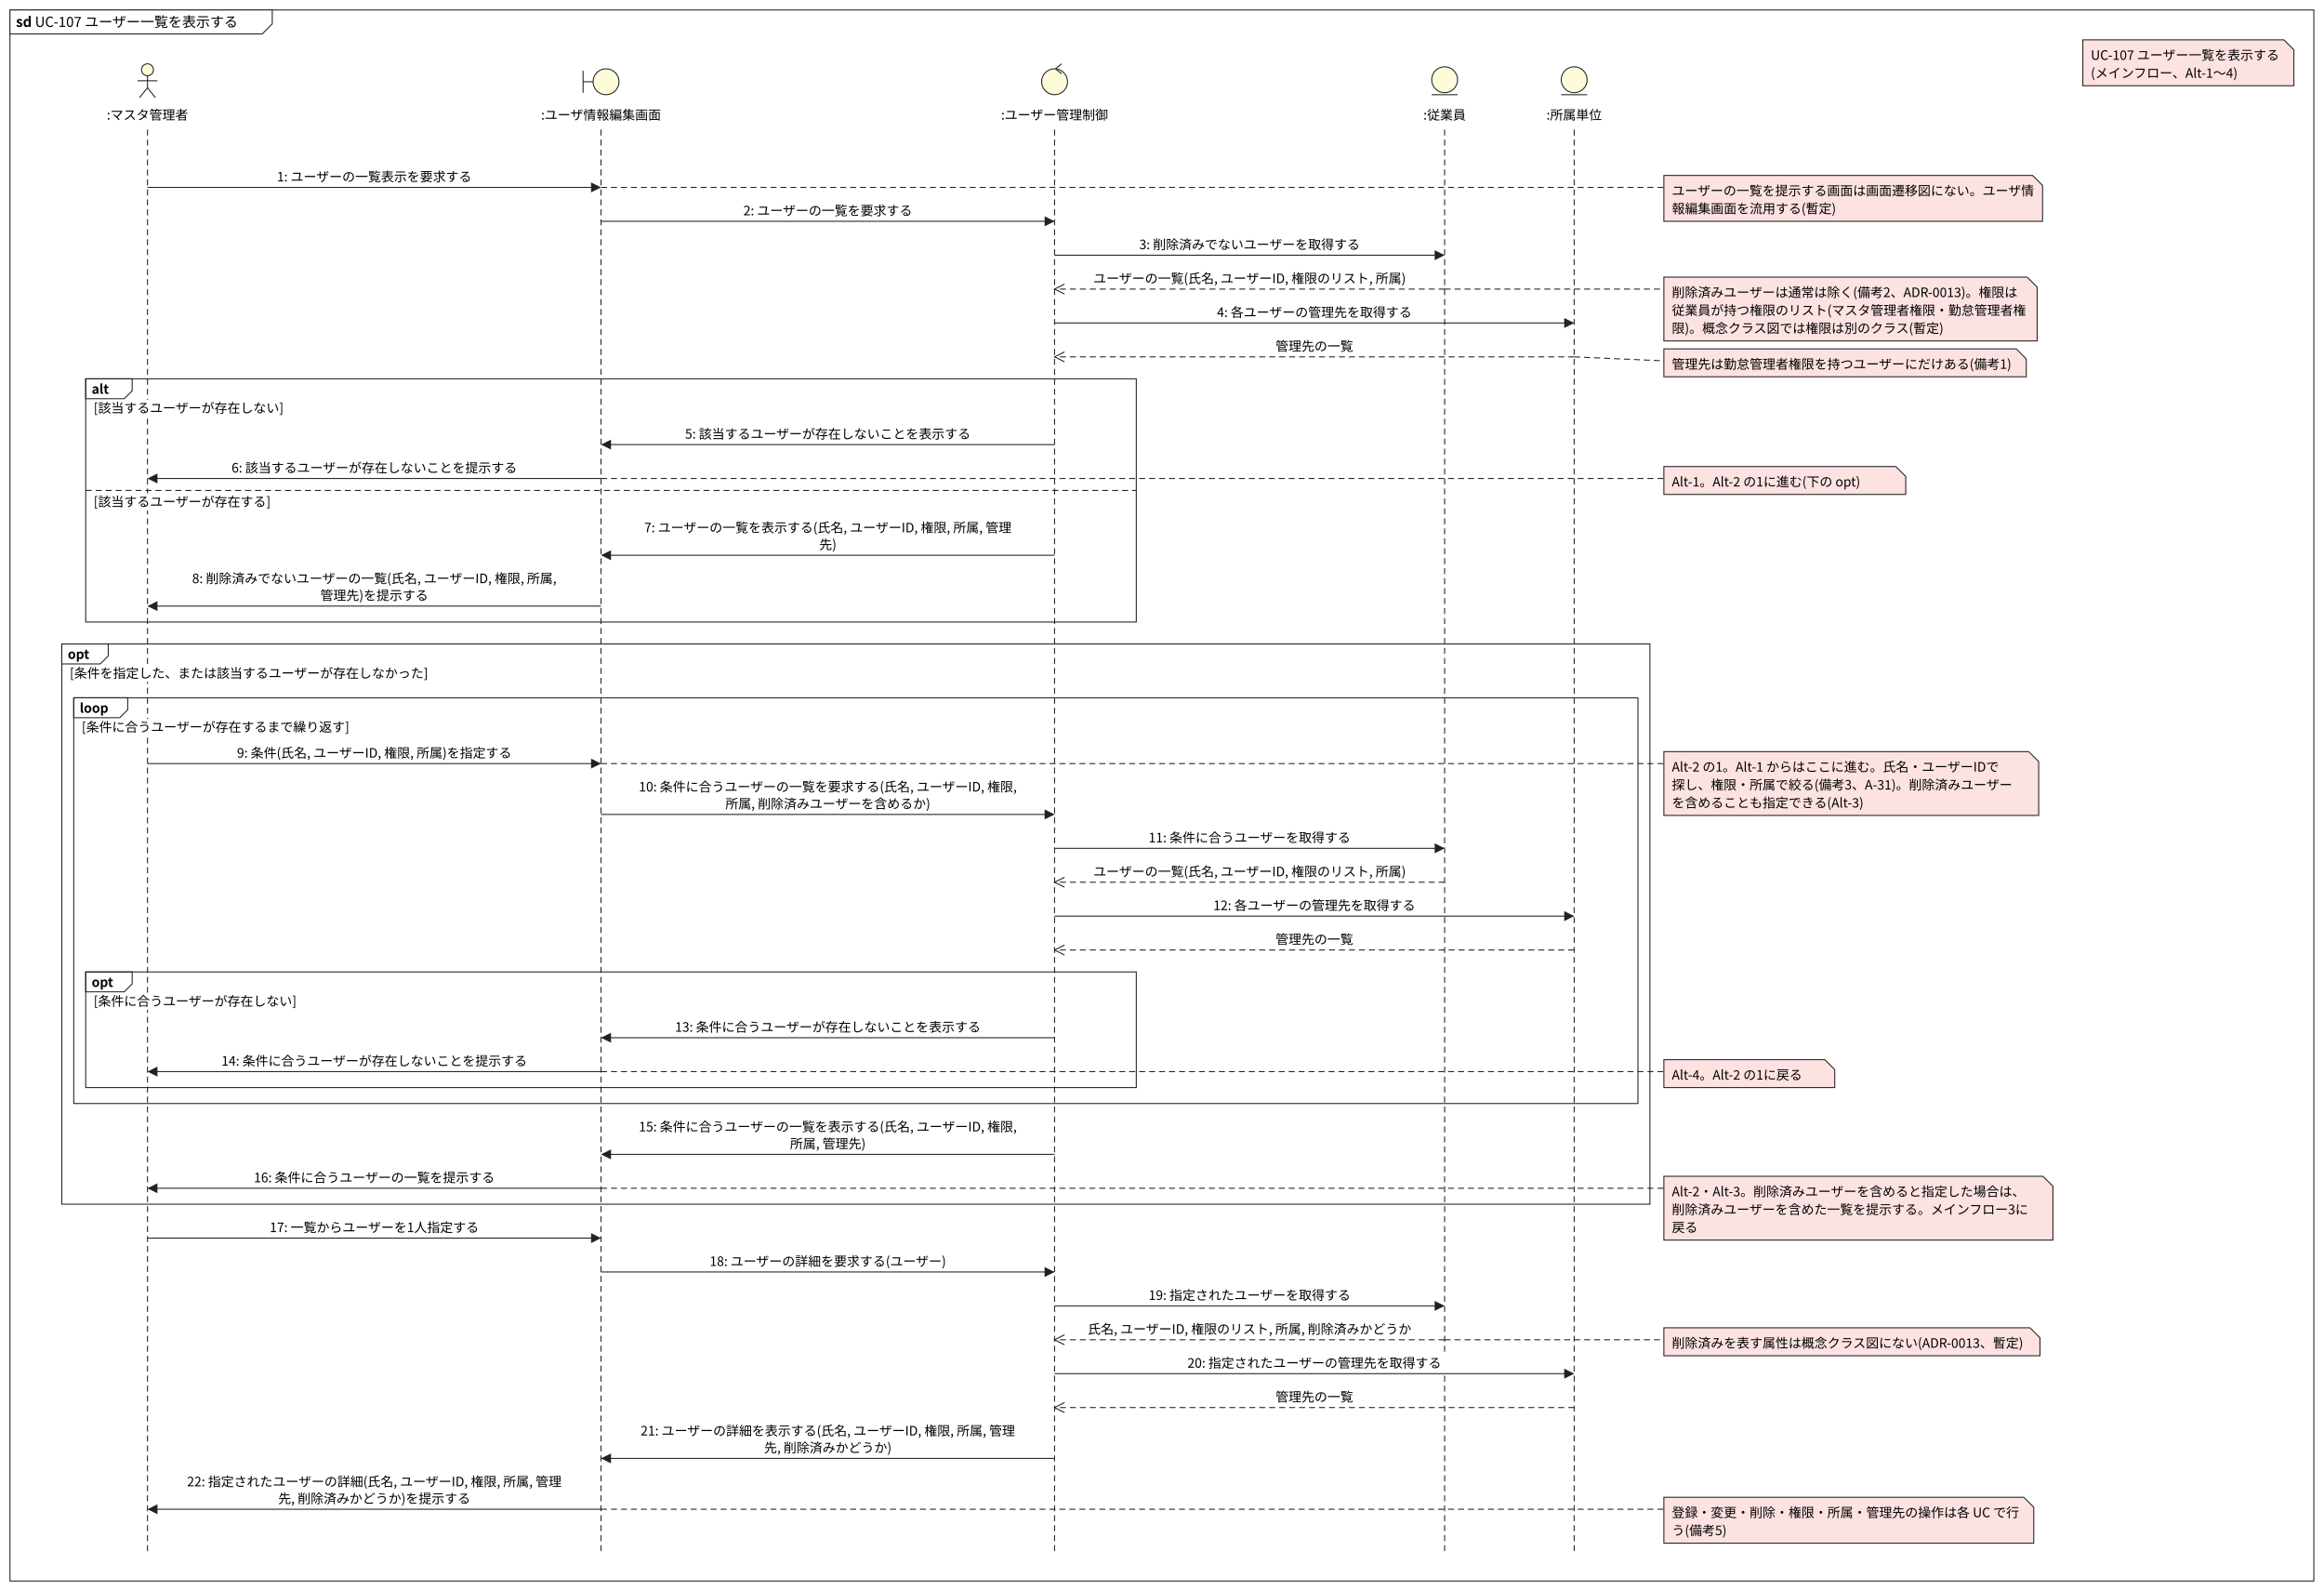
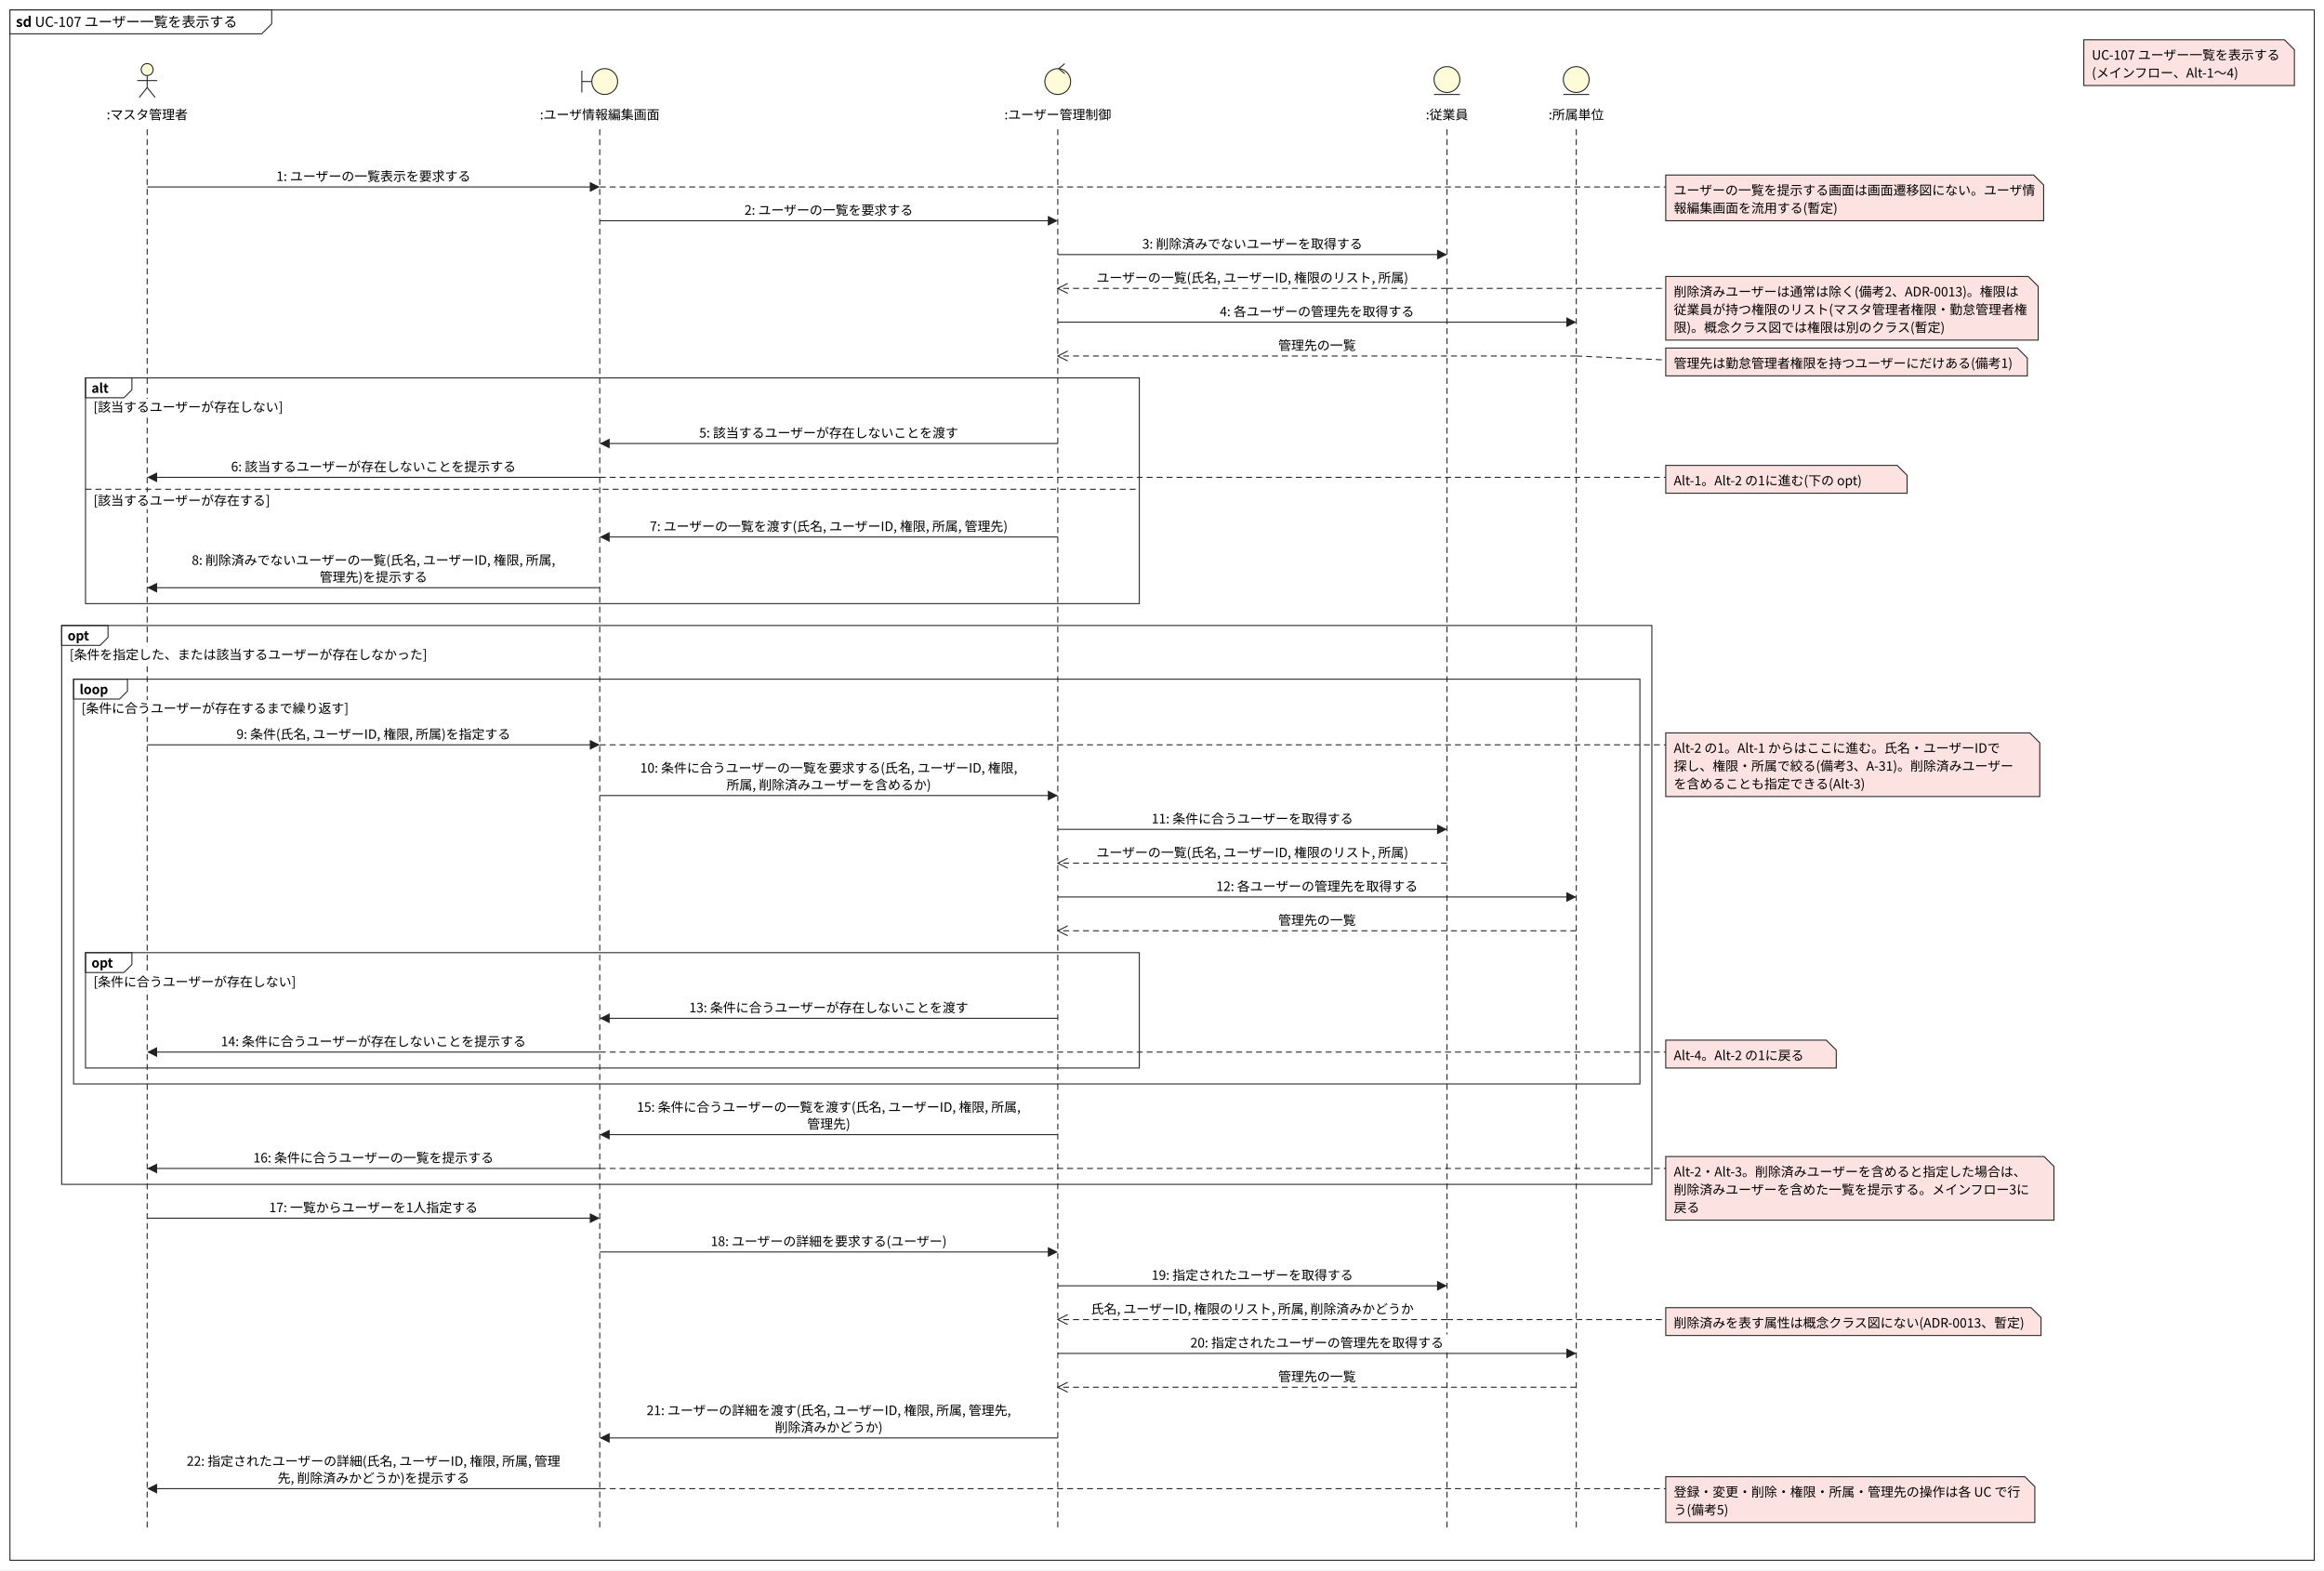
- <svg xmlns="http://www.w3.org/2000/svg" width="2332" height="1596" viewBox="0 0 2332 1596" font-family="'Noto Sans CJK JP','Noto Sans JP','Hiragino Sans','Yu Gothic','Meiryo','IPAGothic',sans-serif">
+ <svg xmlns="http://www.w3.org/2000/svg" width="2337" height="1579" viewBox="0 0 2337 1579" font-family="'Noto Sans CJK JP','Noto Sans JP','Hiragino Sans','Yu Gothic','Meiryo','IPAGothic',sans-serif">
  <rect width="100%" height="100%" fill="#fff" />
-   <rect x="10" y="10" width="2311.8" height="1576.0" fill="none" stroke="#222" />
+   <rect x="10" y="10" width="2317.2" height="1559.0" fill="none" stroke="#222" />
  <path d="M10 10 H273.2 V24 L263.2 34 H10 Z" fill="#fff" stroke="#222" />
  <line x1="148.0" y1="188.0" x2="602.1" y2="188.0" stroke="#222" stroke-width="1" />
  <polygon points="603.1,188.0 593.1,183.0 593.1,193.0" fill="#222" />
-   <line x1="603.1" y1="188.0" x2="1669.6" y2="188.0" stroke="#222" stroke-width="1" stroke-dasharray="6 4" />
-   <line x1="603.1" y1="222.0" x2="1057.2" y2="222.0" stroke="#222" stroke-width="1" />
-   <polygon points="1058.2,222.0 1048.2,217.0 1048.2,227.0" fill="#222" />
-   <line x1="1058.2" y1="256.0" x2="1448.6" y2="256.0" stroke="#222" stroke-width="1" />
-   <polygon points="1449.6,256.0 1439.6,251.0 1439.6,261.0" fill="#222" />
-   <line x1="1449.6" y1="290.0" x2="1059.2" y2="290.0" stroke="#222" stroke-width="1" stroke-dasharray="6 4" />
-   <polyline points="1068.2,285.0 1058.2,290.0 1068.2,295.0" fill="none" stroke="#222" />
-   <line x1="1449.6" y1="290.0" x2="1669.6" y2="290.0" stroke="#222" stroke-width="1" stroke-dasharray="6 4" />
-   <line x1="1058.2" y1="324.0" x2="1578.6" y2="324.0" stroke="#222" stroke-width="1" />
-   <polygon points="1579.6,324.0 1569.6,319.0 1569.6,329.0" fill="#222" />
-   <line x1="1579.6" y1="358.0" x2="1059.2" y2="358.0" stroke="#222" stroke-width="1" stroke-dasharray="6 4" />
-   <polyline points="1068.2,353.0 1058.2,358.0 1068.2,363.0" fill="none" stroke="#222" />
-   <line x1="1579.6" y1="358.0" x2="1669.6" y2="362.0" stroke="#222" stroke-width="1" stroke-dasharray="6 4" />
+   <line x1="603.1" y1="188.0" x2="1675.1" y2="188.0" stroke="#222" stroke-width="1" stroke-dasharray="6 4" />
+   <line x1="603.1" y1="222.0" x2="1062.7" y2="222.0" stroke="#222" stroke-width="1" />
+   <polygon points="1063.7,222.0 1053.7,217.0 1053.7,227.0" fill="#222" />
+   <line x1="1063.7" y1="256.0" x2="1454.1" y2="256.0" stroke="#222" stroke-width="1" />
+   <polygon points="1455.1,256.0 1445.1,251.0 1445.1,261.0" fill="#222" />
+   <line x1="1455.1" y1="290.0" x2="1064.7" y2="290.0" stroke="#222" stroke-width="1" stroke-dasharray="6 4" />
+   <polyline points="1073.7,285.0 1063.7,290.0 1073.7,295.0" fill="none" stroke="#222" />
+   <line x1="1455.1" y1="290.0" x2="1675.1" y2="290.0" stroke="#222" stroke-width="1" stroke-dasharray="6 4" />
+   <line x1="1063.7" y1="324.0" x2="1584.1" y2="324.0" stroke="#222" stroke-width="1" />
+   <polygon points="1585.1,324.0 1575.1,319.0 1575.1,329.0" fill="#222" />
+   <line x1="1585.1" y1="358.0" x2="1064.7" y2="358.0" stroke="#222" stroke-width="1" stroke-dasharray="6 4" />
+   <polyline points="1073.7,353.0 1063.7,358.0 1073.7,363.0" fill="none" stroke="#222" />
+   <line x1="1585.1" y1="358.0" x2="1675.1" y2="362.0" stroke="#222" stroke-width="1" stroke-dasharray="6 4" />
  <path d="M86 380 H132.62 V392 L124.62 400 H86 Z" fill="#fff" stroke="#222" />
-   <line x1="1058.2" y1="446.0" x2="604.1" y2="446.0" stroke="#222" stroke-width="1" />
+   <line x1="1063.7" y1="446.0" x2="604.1" y2="446.0" stroke="#222" stroke-width="1" />
  <polygon points="603.1,446.0 613.1,441.0 613.1,451.0" fill="#222" />
  <line x1="603.1" y1="480.0" x2="149.0" y2="480.0" stroke="#222" stroke-width="1" />
  <polygon points="148.0,480.0 158.0,475.0 158.0,485.0" fill="#222" />
-   <line x1="603.1" y1="480.0" x2="1669.6" y2="480.0" stroke="#222" stroke-width="1" stroke-dasharray="6 4" />
-   <line x1="1058.2" y1="557.0" x2="604.1" y2="557.0" stroke="#222" stroke-width="1" />
-   <polygon points="603.1,557.0 613.1,552.0 613.1,562.0" fill="#222" />
-   <line x1="603.1" y1="608.0" x2="149.0" y2="608.0" stroke="#222" stroke-width="1" />
-   <polygon points="148.0,608.0 158.0,603.0 158.0,613.0" fill="#222" />
-   <rect x="86.0" y="380.0" width="1054.2" height="244.0" rx="0" fill="none" stroke="#222" />
-   <line x1="86.0" y1="492.0" x2="1140.2" y2="492.0" stroke="#222" stroke-width="1" stroke-dasharray="6 4" />
-   <path d="M62 646 H108.62 V658 L100.62 666 H62 Z" fill="#fff" stroke="#222" />
-   <path d="M74 700 H128.16 V712 L120.16 720 H74 Z" fill="#fff" stroke="#222" />
-   <line x1="148.0" y1="766.0" x2="602.1" y2="766.0" stroke="#222" stroke-width="1" />
-   <polygon points="603.1,766.0 593.1,761.0 593.1,771.0" fill="#222" />
-   <line x1="603.1" y1="766.0" x2="1669.6" y2="766.0" stroke="#222" stroke-width="1" stroke-dasharray="6 4" />
-   <line x1="603.1" y1="817.0" x2="1057.2" y2="817.0" stroke="#222" stroke-width="1" />
-   <polygon points="1058.2,817.0 1048.2,812.0 1048.2,822.0" fill="#222" />
-   <line x1="1058.2" y1="851.0" x2="1448.6" y2="851.0" stroke="#222" stroke-width="1" />
-   <polygon points="1449.6,851.0 1439.6,846.0 1439.6,856.0" fill="#222" />
-   <line x1="1449.6" y1="885.0" x2="1059.2" y2="885.0" stroke="#222" stroke-width="1" stroke-dasharray="6 4" />
-   <polyline points="1068.2,880.0 1058.2,885.0 1068.2,890.0" fill="none" stroke="#222" />
-   <line x1="1058.2" y1="919.0" x2="1578.6" y2="919.0" stroke="#222" stroke-width="1" />
-   <polygon points="1579.6,919.0 1569.6,914.0 1569.6,924.0" fill="#222" />
-   <line x1="1579.6" y1="953.0" x2="1059.2" y2="953.0" stroke="#222" stroke-width="1" stroke-dasharray="6 4" />
-   <polyline points="1068.2,948.0 1058.2,953.0 1068.2,958.0" fill="none" stroke="#222" />
-   <path d="M86 975 H132.62 V987 L124.62 995 H86 Z" fill="#fff" stroke="#222" />
-   <line x1="1058.2" y1="1041.0" x2="604.1" y2="1041.0" stroke="#222" stroke-width="1" />
-   <polygon points="603.1,1041.0 613.1,1036.0 613.1,1046.0" fill="#222" />
-   <line x1="603.1" y1="1075.0" x2="149.0" y2="1075.0" stroke="#222" stroke-width="1" />
-   <polygon points="148.0,1075.0 158.0,1070.0 158.0,1080.0" fill="#222" />
-   <line x1="603.1" y1="1075.0" x2="1669.6" y2="1075.0" stroke="#222" stroke-width="1" stroke-dasharray="6 4" />
-   <rect x="86.0" y="975.0" width="1054.2" height="116.0" rx="0" fill="none" stroke="#222" />
-   <rect x="74.0" y="700.0" width="1569.6" height="407.0" rx="0" fill="none" stroke="#222" />
-   <line x1="1058.2" y1="1158.0" x2="604.1" y2="1158.0" stroke="#222" stroke-width="1" />
-   <polygon points="603.1,1158.0 613.1,1153.0 613.1,1163.0" fill="#222" />
-   <line x1="603.1" y1="1192.0" x2="149.0" y2="1192.0" stroke="#222" stroke-width="1" />
-   <polygon points="148.0,1192.0 158.0,1187.0 158.0,1197.0" fill="#222" />
-   <line x1="603.1" y1="1192.0" x2="1669.6" y2="1192.0" stroke="#222" stroke-width="1" stroke-dasharray="6 4" />
-   <rect x="62.0" y="646.0" width="1593.6" height="562.0" rx="0" fill="none" stroke="#222" />
-   <line x1="148.0" y1="1242.0" x2="602.1" y2="1242.0" stroke="#222" stroke-width="1" />
-   <polygon points="603.1,1242.0 593.1,1237.0 593.1,1247.0" fill="#222" />
-   <line x1="603.1" y1="1276.0" x2="1057.2" y2="1276.0" stroke="#222" stroke-width="1" />
-   <polygon points="1058.2,1276.0 1048.2,1271.0 1048.2,1281.0" fill="#222" />
-   <line x1="1058.2" y1="1310.0" x2="1448.6" y2="1310.0" stroke="#222" stroke-width="1" />
-   <polygon points="1449.6,1310.0 1439.6,1305.0 1439.6,1315.0" fill="#222" />
-   <line x1="1449.6" y1="1344.0" x2="1059.2" y2="1344.0" stroke="#222" stroke-width="1" stroke-dasharray="6 4" />
-   <polyline points="1068.2,1339.0 1058.2,1344.0 1068.2,1349.0" fill="none" stroke="#222" />
-   <line x1="1449.6" y1="1344.0" x2="1669.6" y2="1344.0" stroke="#222" stroke-width="1" stroke-dasharray="6 4" />
-   <line x1="1058.2" y1="1378.0" x2="1578.6" y2="1378.0" stroke="#222" stroke-width="1" />
-   <polygon points="1579.6,1378.0 1569.6,1373.0 1569.6,1383.0" fill="#222" />
-   <line x1="1579.6" y1="1412.0" x2="1059.2" y2="1412.0" stroke="#222" stroke-width="1" stroke-dasharray="6 4" />
-   <polyline points="1068.2,1407.0 1058.2,1412.0 1068.2,1417.0" fill="none" stroke="#222" />
-   <line x1="1058.2" y1="1463.0" x2="604.1" y2="1463.0" stroke="#222" stroke-width="1" />
-   <polygon points="603.1,1463.0 613.1,1458.0 613.1,1468.0" fill="#222" />
-   <line x1="603.1" y1="1514.0" x2="149.0" y2="1514.0" stroke="#222" stroke-width="1" />
-   <polygon points="148.0,1514.0 158.0,1509.0 158.0,1519.0" fill="#222" />
-   <line x1="603.1" y1="1514.0" x2="1669.6" y2="1514.0" stroke="#222" stroke-width="1" stroke-dasharray="6 4" />
+   <line x1="603.1" y1="480.0" x2="1675.1" y2="480.0" stroke="#222" stroke-width="1" stroke-dasharray="6 4" />
+   <line x1="1063.7" y1="540.0" x2="604.1" y2="540.0" stroke="#222" stroke-width="1" />
+   <polygon points="603.1,540.0 613.1,535.0 613.1,545.0" fill="#222" />
+   <line x1="603.1" y1="591.0" x2="149.0" y2="591.0" stroke="#222" stroke-width="1" />
+   <polygon points="148.0,591.0 158.0,586.0 158.0,596.0" fill="#222" />
+   <rect x="86.0" y="380.0" width="1059.7" height="227.0" rx="0" fill="none" stroke="#222" />
+   <line x1="86.0" y1="492.0" x2="1145.7" y2="492.0" stroke="#222" stroke-width="1" stroke-dasharray="6 4" />
+   <path d="M62 629 H108.62 V641 L100.62 649 H62 Z" fill="#fff" stroke="#222" />
+   <path d="M74 683 H128.16 V695 L120.16 703 H74 Z" fill="#fff" stroke="#222" />
+   <line x1="148.0" y1="749.0" x2="602.1" y2="749.0" stroke="#222" stroke-width="1" />
+   <polygon points="603.1,749.0 593.1,744.0 593.1,754.0" fill="#222" />
+   <line x1="603.1" y1="749.0" x2="1675.1" y2="749.0" stroke="#222" stroke-width="1" stroke-dasharray="6 4" />
+   <line x1="603.1" y1="800.0" x2="1062.7" y2="800.0" stroke="#222" stroke-width="1" />
+   <polygon points="1063.7,800.0 1053.7,795.0 1053.7,805.0" fill="#222" />
+   <line x1="1063.7" y1="834.0" x2="1454.1" y2="834.0" stroke="#222" stroke-width="1" />
+   <polygon points="1455.1,834.0 1445.1,829.0 1445.1,839.0" fill="#222" />
+   <line x1="1455.1" y1="868.0" x2="1064.7" y2="868.0" stroke="#222" stroke-width="1" stroke-dasharray="6 4" />
+   <polyline points="1073.7,863.0 1063.7,868.0 1073.7,873.0" fill="none" stroke="#222" />
+   <line x1="1063.7" y1="902.0" x2="1584.1" y2="902.0" stroke="#222" stroke-width="1" />
+   <polygon points="1585.1,902.0 1575.1,897.0 1575.1,907.0" fill="#222" />
+   <line x1="1585.1" y1="936.0" x2="1064.7" y2="936.0" stroke="#222" stroke-width="1" stroke-dasharray="6 4" />
+   <polyline points="1073.7,931.0 1063.7,936.0 1073.7,941.0" fill="none" stroke="#222" />
+   <path d="M86 958 H132.62 V970 L124.62 978 H86 Z" fill="#fff" stroke="#222" />
+   <line x1="1063.7" y1="1024.0" x2="604.1" y2="1024.0" stroke="#222" stroke-width="1" />
+   <polygon points="603.1,1024.0 613.1,1019.0 613.1,1029.0" fill="#222" />
+   <line x1="603.1" y1="1058.0" x2="149.0" y2="1058.0" stroke="#222" stroke-width="1" />
+   <polygon points="148.0,1058.0 158.0,1053.0 158.0,1063.0" fill="#222" />
+   <line x1="603.1" y1="1058.0" x2="1675.1" y2="1058.0" stroke="#222" stroke-width="1" stroke-dasharray="6 4" />
+   <rect x="86.0" y="958.0" width="1059.7" height="116.0" rx="0" fill="none" stroke="#222" />
+   <rect x="74.0" y="683.0" width="1575.1" height="407.0" rx="0" fill="none" stroke="#222" />
+   <line x1="1063.7" y1="1141.0" x2="604.1" y2="1141.0" stroke="#222" stroke-width="1" />
+   <polygon points="603.1,1141.0 613.1,1136.0 613.1,1146.0" fill="#222" />
+   <line x1="603.1" y1="1175.0" x2="149.0" y2="1175.0" stroke="#222" stroke-width="1" />
+   <polygon points="148.0,1175.0 158.0,1170.0 158.0,1180.0" fill="#222" />
+   <line x1="603.1" y1="1175.0" x2="1675.1" y2="1175.0" stroke="#222" stroke-width="1" stroke-dasharray="6 4" />
+   <rect x="62.0" y="629.0" width="1599.1" height="562.0" rx="0" fill="none" stroke="#222" />
+   <line x1="148.0" y1="1225.0" x2="602.1" y2="1225.0" stroke="#222" stroke-width="1" />
+   <polygon points="603.1,1225.0 593.1,1220.0 593.1,1230.0" fill="#222" />
+   <line x1="603.1" y1="1259.0" x2="1062.7" y2="1259.0" stroke="#222" stroke-width="1" />
+   <polygon points="1063.7,1259.0 1053.7,1254.0 1053.7,1264.0" fill="#222" />
+   <line x1="1063.7" y1="1293.0" x2="1454.1" y2="1293.0" stroke="#222" stroke-width="1" />
+   <polygon points="1455.1,1293.0 1445.1,1288.0 1445.1,1298.0" fill="#222" />
+   <line x1="1455.1" y1="1327.0" x2="1064.7" y2="1327.0" stroke="#222" stroke-width="1" stroke-dasharray="6 4" />
+   <polyline points="1073.7,1322.0 1063.7,1327.0 1073.7,1332.0" fill="none" stroke="#222" />
+   <line x1="1455.1" y1="1327.0" x2="1675.1" y2="1327.0" stroke="#222" stroke-width="1" stroke-dasharray="6 4" />
+   <line x1="1063.7" y1="1361.0" x2="1584.1" y2="1361.0" stroke="#222" stroke-width="1" />
+   <polygon points="1585.1,1361.0 1575.1,1356.0 1575.1,1366.0" fill="#222" />
+   <line x1="1585.1" y1="1395.0" x2="1064.7" y2="1395.0" stroke="#222" stroke-width="1" stroke-dasharray="6 4" />
+   <polyline points="1073.7,1390.0 1063.7,1395.0 1073.7,1400.0" fill="none" stroke="#222" />
+   <line x1="1063.7" y1="1446.0" x2="604.1" y2="1446.0" stroke="#222" stroke-width="1" />
+   <polygon points="603.1,1446.0 613.1,1441.0 613.1,1451.0" fill="#222" />
+   <line x1="603.1" y1="1497.0" x2="149.0" y2="1497.0" stroke="#222" stroke-width="1" />
+   <polygon points="148.0,1497.0 158.0,1492.0 158.0,1502.0" fill="#222" />
+   <line x1="603.1" y1="1497.0" x2="1675.1" y2="1497.0" stroke="#222" stroke-width="1" stroke-dasharray="6 4" />
  <circle cx="148" cy="70" r="6" fill="#fefbd8" stroke="#222" />
  <path d="M148 76 V88 M138 81 H158 M148 88 L140 98 M148 88 L156 98" fill="none" stroke="#222" />
-   <line x1="148.0" y1="130.0" x2="148.0" y2="1556.0" stroke="#222" stroke-width="1" stroke-dasharray="6 4" />
+   <line x1="148.0" y1="130.0" x2="148.0" y2="1539.0" stroke="#222" stroke-width="1" stroke-dasharray="6 4" />
  <circle cx="608.1" cy="82" r="13" fill="#fefbd8" stroke="#222" />
  <path d="M595.1 82 H585.1 M585.1 71 V93" fill="none" stroke="#222" />
-   <line x1="603.1" y1="130.0" x2="603.1" y2="1556.0" stroke="#222" stroke-width="1" stroke-dasharray="6 4" />
-   <circle cx="1058.2" cy="82" r="13" fill="#fefbd8" stroke="#222" />
-   <path d="M1059.2 69 l6 -5 M1059.2 69 l6 5" fill="none" stroke="#222" />
-   <line x1="1058.2" y1="130.0" x2="1058.2" y2="1556.0" stroke="#222" stroke-width="1" stroke-dasharray="6 4" />
-   <circle cx="1449.6" cy="80" r="13" fill="#fefbd8" stroke="#222" />
-   <path d="M1436.6 95 H1462.6" fill="none" stroke="#222" />
-   <line x1="1449.6" y1="130.0" x2="1449.6" y2="1556.0" stroke="#222" stroke-width="1" stroke-dasharray="6 4" />
-   <circle cx="1579.6" cy="80" r="13" fill="#fefbd8" stroke="#222" />
-   <path d="M1566.6 95 H1592.6" fill="none" stroke="#222" />
-   <line x1="1579.6" y1="130.0" x2="1579.6" y2="1556.0" stroke="#222" stroke-width="1" stroke-dasharray="6 4" />
+   <line x1="603.1" y1="130.0" x2="603.1" y2="1539.0" stroke="#222" stroke-width="1" stroke-dasharray="6 4" />
+   <circle cx="1063.66" cy="82" r="13" fill="#fefbd8" stroke="#222" />
+   <path d="M1064.66 69 l6 -5 M1064.66 69 l6 5" fill="none" stroke="#222" />
+   <line x1="1063.7" y1="130.0" x2="1063.7" y2="1539.0" stroke="#222" stroke-width="1" stroke-dasharray="6 4" />
+   <circle cx="1455.06" cy="80" r="13" fill="#fefbd8" stroke="#222" />
+   <path d="M1442.06 95 H1468.06" fill="none" stroke="#222" />
+   <line x1="1455.1" y1="130.0" x2="1455.1" y2="1539.0" stroke="#222" stroke-width="1" stroke-dasharray="6 4" />
+   <circle cx="1585.06" cy="80" r="13" fill="#fefbd8" stroke="#222" />
+   <path d="M1572.06 95 H1598.06" fill="none" stroke="#222" />
+   <line x1="1585.1" y1="130.0" x2="1585.1" y2="1539.0" stroke="#222" stroke-width="1" stroke-dasharray="6 4" />
  <rect x="271.2" y="169.0" width="208.6" height="17.0" fill="#fff" />
  <text x="375.6" y="182.0" font-size="13" text-anchor="middle">1: ユーザーの一覧表示を要求する</text>
-   <rect x="739.3" y="203.0" width="182.6" height="17.0" fill="#fff" />
-   <text x="830.7" y="216.0" font-size="13" text-anchor="middle">2: ユーザーの一覧を要求する</text>
-   <rect x="1136.6" y="237.0" width="234.6" height="17.0" fill="#fff" />
-   <text x="1253.9" y="250.0" font-size="13" text-anchor="middle">3: 削除済みでないユーザーを取得する</text>
-   <rect x="1077.7" y="271.0" width="352.4" height="17.0" fill="#fff" />
-   <text x="1253.9" y="284.0" font-size="13" text-anchor="middle">ユーザーの一覧(氏名, ユーザーID, 権限のリスト, 所属)</text>
-   <rect x="1214.6" y="305.0" width="208.6" height="17.0" fill="#fff" />
-   <text x="1318.9" y="318.0" font-size="13" text-anchor="middle">4: 各ユーザーの管理先を取得する</text>
-   <rect x="1277.9" y="339.0" width="82.0" height="17.0" fill="#fff" />
-   <text x="1318.9" y="352.0" font-size="13" text-anchor="middle">管理先の一覧</text>
+   <rect x="742.1" y="203.0" width="182.6" height="17.0" fill="#fff" />
+   <text x="833.4" y="216.0" font-size="13" text-anchor="middle">2: ユーザーの一覧を要求する</text>
+   <rect x="1142.1" y="237.0" width="234.6" height="17.0" fill="#fff" />
+   <text x="1259.4" y="250.0" font-size="13" text-anchor="middle">3: 削除済みでないユーザーを取得する</text>
+   <rect x="1083.2" y="271.0" width="352.4" height="17.0" fill="#fff" />
+   <text x="1259.4" y="284.0" font-size="13" text-anchor="middle">ユーザーの一覧(氏名, ユーザーID, 権限のリスト, 所属)</text>
+   <rect x="1220.1" y="305.0" width="208.6" height="17.0" fill="#fff" />
+   <text x="1324.4" y="318.0" font-size="13" text-anchor="middle">4: 各ユーザーの管理先を取得する</text>
+   <rect x="1283.4" y="339.0" width="82.0" height="17.0" fill="#fff" />
+   <text x="1324.4" y="352.0" font-size="13" text-anchor="middle">管理先の一覧</text>
  <text x="92.0" y="395.0" font-size="13" text-anchor="start" font-weight="bold">alt</text>
  <rect x="92.0" y="401.0" width="201.1" height="17.0" fill="#fff" />
  <text x="94.0" y="414.0" font-size="13" text-anchor="start">[該当するユーザーが存在しない]</text>
-   <rect x="680.8" y="427.0" width="299.6" height="17.0" fill="#fff" />
-   <text x="830.7" y="440.0" font-size="13" text-anchor="middle">5: 該当するユーザーが存在しないことを表示する</text>
+   <rect x="696.6" y="427.0" width="273.6" height="17.0" fill="#fff" />
+   <text x="833.4" y="440.0" font-size="13" text-anchor="middle">5: 該当するユーザーが存在しないことを渡す</text>
  <rect x="225.7" y="461.0" width="299.6" height="17.0" fill="#fff" />
  <text x="375.6" y="474.0" font-size="13" text-anchor="middle">6: 該当するユーザーが存在しないことを提示する</text>
  <rect x="92.0" y="495.0" width="188.1" height="17.0" fill="#fff" />
  <text x="94.0" y="508.0" font-size="13" text-anchor="start">[該当するユーザーが存在する]</text>
-   <rect x="619.9" y="521.0" width="421.6" height="17.0" fill="#fff" />
-   <text x="830.7" y="534.0" font-size="13" text-anchor="middle">7: ユーザーの一覧を表示する(氏名, ユーザーID, 権限, 所属, 管理</text>
-   <rect x="818.4" y="538.0" width="24.5" height="17.0" fill="#fff" />
-   <text x="830.7" y="551.0" font-size="13" text-anchor="middle">先)</text>
-   <rect x="164.8" y="572.0" width="421.6" height="17.0" fill="#fff" />
-   <text x="375.6" y="585.0" font-size="13" text-anchor="middle">8: 削除済みでないユーザーの一覧(氏名, ユーザーID, 権限, 所属, </text>
-   <rect x="317.8" y="589.0" width="115.5" height="17.0" fill="#fff" />
-   <text x="375.6" y="602.0" font-size="13" text-anchor="middle">管理先)を提示する</text>
-   <text x="68.0" y="661.0" font-size="13" text-anchor="start" font-weight="bold">opt</text>
-   <rect x="68.0" y="667.0" width="370.1" height="17.0" fill="#fff" />
-   <text x="70.0" y="680.0" font-size="13" text-anchor="start">[条件を指定した、または該当するユーザーが存在しなかった]</text>
-   <text x="80.0" y="715.0" font-size="13" text-anchor="start" font-weight="bold">loop</text>
-   <rect x="80.0" y="721.0" width="279.1" height="17.0" fill="#fff" />
-   <text x="82.0" y="734.0" font-size="13" text-anchor="start">[条件に合うユーザーが存在するまで繰り返す]</text>
-   <rect x="214.0" y="747.0" width="323.0" height="17.0" fill="#fff" />
-   <text x="375.6" y="760.0" font-size="13" text-anchor="middle">9: 条件(氏名, ユーザーID, 権限, 所属)を指定する</text>
-   <rect x="617.1" y="781.0" width="427.0" height="17.0" fill="#fff" />
-   <text x="830.7" y="794.0" font-size="13" text-anchor="middle">10: 条件に合うユーザーの一覧を要求する(氏名, ユーザーID, 権限, </text>
-   <rect x="719.8" y="798.0" width="221.6" height="17.0" fill="#fff" />
-   <text x="830.7" y="811.0" font-size="13" text-anchor="middle">所属, 削除済みユーザーを含めるか)</text>
-   <rect x="1145.8" y="832.0" width="216.2" height="17.0" fill="#fff" />
-   <text x="1253.9" y="845.0" font-size="13" text-anchor="middle">11: 条件に合うユーザーを取得する</text>
-   <rect x="1077.7" y="866.0" width="352.4" height="17.0" fill="#fff" />
-   <text x="1253.9" y="879.0" font-size="13" text-anchor="middle">ユーザーの一覧(氏名, ユーザーID, 権限のリスト, 所属)</text>
-   <rect x="1210.8" y="900.0" width="216.2" height="17.0" fill="#fff" />
-   <text x="1318.9" y="913.0" font-size="13" text-anchor="middle">12: 各ユーザーの管理先を取得する</text>
-   <rect x="1277.9" y="934.0" width="82.0" height="17.0" fill="#fff" />
-   <text x="1318.9" y="947.0" font-size="13" text-anchor="middle">管理先の一覧</text>
-   <text x="92.0" y="990.0" font-size="13" text-anchor="start" font-weight="bold">opt</text>
-   <rect x="92.0" y="996.0" width="214.1" height="17.0" fill="#fff" />
-   <text x="94.0" y="1009.0" font-size="13" text-anchor="start">[条件に合うユーザーが存在しない]</text>
-   <rect x="670.6" y="1022.0" width="320.2" height="17.0" fill="#fff" />
-   <text x="830.7" y="1035.0" font-size="13" text-anchor="middle">13: 条件に合うユーザーが存在しないことを表示する</text>
-   <rect x="215.5" y="1056.0" width="320.2" height="17.0" fill="#fff" />
-   <text x="375.6" y="1069.0" font-size="13" text-anchor="middle">14: 条件に合うユーザーが存在しないことを提示する</text>
-   <rect x="617.1" y="1122.0" width="427.0" height="17.0" fill="#fff" />
-   <text x="830.7" y="1135.0" font-size="13" text-anchor="middle">15: 条件に合うユーザーの一覧を表示する(氏名, ユーザーID, 権限, </text>
-   <rect x="784.8" y="1139.0" width="91.6" height="17.0" fill="#fff" />
-   <text x="830.7" y="1152.0" font-size="13" text-anchor="middle">所属, 管理先)</text>
-   <rect x="248.0" y="1173.0" width="255.2" height="17.0" fill="#fff" />
-   <text x="375.6" y="1186.0" font-size="13" text-anchor="middle">16: 条件に合うユーザーの一覧を提示する</text>
-   <rect x="263.7" y="1223.0" width="223.7" height="17.0" fill="#fff" />
-   <text x="375.6" y="1236.0" font-size="13" text-anchor="middle">17: 一覧からユーザーを1人指定する</text>
-   <rect x="702.0" y="1257.0" width="257.2" height="17.0" fill="#fff" />
-   <text x="830.7" y="1270.0" font-size="13" text-anchor="middle">18: ユーザーの詳細を要求する(ユーザー)</text>
-   <rect x="1145.8" y="1291.0" width="216.2" height="17.0" fill="#fff" />
-   <text x="1253.9" y="1304.0" font-size="13" text-anchor="middle">19: 指定されたユーザーを取得する</text>
-   <rect x="1071.2" y="1325.0" width="365.4" height="17.0" fill="#fff" />
-   <text x="1253.9" y="1338.0" font-size="13" text-anchor="middle">氏名, ユーザーID, 権限のリスト, 所属, 削除済みかどうか</text>
-   <rect x="1184.8" y="1359.0" width="268.2" height="17.0" fill="#fff" />
-   <text x="1318.9" y="1372.0" font-size="13" text-anchor="middle">20: 指定されたユーザーの管理先を取得する</text>
-   <rect x="1277.9" y="1393.0" width="82.0" height="17.0" fill="#fff" />
-   <text x="1318.9" y="1406.0" font-size="13" text-anchor="middle">管理先の一覧</text>
-   <rect x="616.1" y="1427.0" width="429.1" height="17.0" fill="#fff" />
-   <text x="830.7" y="1440.0" font-size="13" text-anchor="middle">21: ユーザーの詳細を表示する(氏名, ユーザーID, 権限, 所属, 管理</text>
-   <rect x="758.8" y="1444.0" width="143.6" height="17.0" fill="#fff" />
-   <text x="830.7" y="1457.0" font-size="13" text-anchor="middle">先, 削除済みかどうか)</text>
-   <rect x="161.0" y="1478.0" width="429.1" height="17.0" fill="#fff" />
-   <text x="375.6" y="1491.0" font-size="13" text-anchor="middle">22: 指定されたユーザーの詳細(氏名, ユーザーID, 権限, 所属, 管理</text>
-   <rect x="271.2" y="1495.0" width="208.6" height="17.0" fill="#fff" />
-   <text x="375.6" y="1508.0" font-size="13" text-anchor="middle">先, 削除済みかどうか)を提示する</text>
+   <rect x="625.3" y="521.0" width="416.1" height="17.0" fill="#fff" />
+   <text x="833.4" y="534.0" font-size="13" text-anchor="middle">7: ユーザーの一覧を渡す(氏名, ユーザーID, 権限, 所属, 管理先)</text>
+   <rect x="164.8" y="555.0" width="421.6" height="17.0" fill="#fff" />
+   <text x="375.6" y="568.0" font-size="13" text-anchor="middle">8: 削除済みでないユーザーの一覧(氏名, ユーザーID, 権限, 所属, </text>
+   <rect x="317.8" y="572.0" width="115.5" height="17.0" fill="#fff" />
+   <text x="375.6" y="585.0" font-size="13" text-anchor="middle">管理先)を提示する</text>
+   <text x="68.0" y="644.0" font-size="13" text-anchor="start" font-weight="bold">opt</text>
+   <rect x="68.0" y="650.0" width="370.1" height="17.0" fill="#fff" />
+   <text x="70.0" y="663.0" font-size="13" text-anchor="start">[条件を指定した、または該当するユーザーが存在しなかった]</text>
+   <text x="80.0" y="698.0" font-size="13" text-anchor="start" font-weight="bold">loop</text>
+   <rect x="80.0" y="704.0" width="279.1" height="17.0" fill="#fff" />
+   <text x="82.0" y="717.0" font-size="13" text-anchor="start">[条件に合うユーザーが存在するまで繰り返す]</text>
+   <rect x="214.0" y="730.0" width="323.0" height="17.0" fill="#fff" />
+   <text x="375.6" y="743.0" font-size="13" text-anchor="middle">9: 条件(氏名, ユーザーID, 権限, 所属)を指定する</text>
+   <rect x="619.9" y="764.0" width="427.0" height="17.0" fill="#fff" />
+   <text x="833.4" y="777.0" font-size="13" text-anchor="middle">10: 条件に合うユーザーの一覧を要求する(氏名, ユーザーID, 権限, </text>
+   <rect x="722.6" y="781.0" width="221.6" height="17.0" fill="#fff" />
+   <text x="833.4" y="794.0" font-size="13" text-anchor="middle">所属, 削除済みユーザーを含めるか)</text>
+   <rect x="1151.3" y="815.0" width="216.2" height="17.0" fill="#fff" />
+   <text x="1259.4" y="828.0" font-size="13" text-anchor="middle">11: 条件に合うユーザーを取得する</text>
+   <rect x="1083.2" y="849.0" width="352.4" height="17.0" fill="#fff" />
+   <text x="1259.4" y="862.0" font-size="13" text-anchor="middle">ユーザーの一覧(氏名, ユーザーID, 権限のリスト, 所属)</text>
+   <rect x="1216.3" y="883.0" width="216.2" height="17.0" fill="#fff" />
+   <text x="1324.4" y="896.0" font-size="13" text-anchor="middle">12: 各ユーザーの管理先を取得する</text>
+   <rect x="1283.4" y="917.0" width="82.0" height="17.0" fill="#fff" />
+   <text x="1324.4" y="930.0" font-size="13" text-anchor="middle">管理先の一覧</text>
+   <text x="92.0" y="973.0" font-size="13" text-anchor="start" font-weight="bold">opt</text>
+   <rect x="92.0" y="979.0" width="214.1" height="17.0" fill="#fff" />
+   <text x="94.0" y="992.0" font-size="13" text-anchor="start">[条件に合うユーザーが存在しない]</text>
+   <rect x="686.3" y="1005.0" width="294.2" height="17.0" fill="#fff" />
+   <text x="833.4" y="1018.0" font-size="13" text-anchor="middle">13: 条件に合うユーザーが存在しないことを渡す</text>
+   <rect x="215.5" y="1039.0" width="320.2" height="17.0" fill="#fff" />
+   <text x="375.6" y="1052.0" font-size="13" text-anchor="middle">14: 条件に合うユーザーが存在しないことを提示する</text>
+   <rect x="616.1" y="1105.0" width="434.6" height="17.0" fill="#fff" />
+   <text x="833.4" y="1118.0" font-size="13" text-anchor="middle">15: 条件に合うユーザーの一覧を渡す(氏名, ユーザーID, 権限, 所属,</text>
+   <rect x="804.3" y="1122.0" width="58.1" height="17.0" fill="#fff" />
+   <text x="833.4" y="1135.0" font-size="13" text-anchor="middle"> 管理先)</text>
+   <rect x="248.0" y="1156.0" width="255.2" height="17.0" fill="#fff" />
+   <text x="375.6" y="1169.0" font-size="13" text-anchor="middle">16: 条件に合うユーザーの一覧を提示する</text>
+   <rect x="263.7" y="1206.0" width="223.7" height="17.0" fill="#fff" />
+   <text x="375.6" y="1219.0" font-size="13" text-anchor="middle">17: 一覧からユーザーを1人指定する</text>
+   <rect x="704.8" y="1240.0" width="257.2" height="17.0" fill="#fff" />
+   <text x="833.4" y="1253.0" font-size="13" text-anchor="middle">18: ユーザーの詳細を要求する(ユーザー)</text>
+   <rect x="1151.3" y="1274.0" width="216.2" height="17.0" fill="#fff" />
+   <text x="1259.4" y="1287.0" font-size="13" text-anchor="middle">19: 指定されたユーザーを取得する</text>
+   <rect x="1076.7" y="1308.0" width="365.4" height="17.0" fill="#fff" />
+   <text x="1259.4" y="1321.0" font-size="13" text-anchor="middle">氏名, ユーザーID, 権限のリスト, 所属, 削除済みかどうか</text>
+   <rect x="1190.3" y="1342.0" width="268.2" height="17.0" fill="#fff" />
+   <text x="1324.4" y="1355.0" font-size="13" text-anchor="middle">20: 指定されたユーザーの管理先を取得する</text>
+   <rect x="1283.4" y="1376.0" width="82.0" height="17.0" fill="#fff" />
+   <text x="1324.4" y="1389.0" font-size="13" text-anchor="middle">管理先の一覧</text>
+   <rect x="617.8" y="1410.0" width="431.2" height="17.0" fill="#fff" />
+   <text x="833.4" y="1423.0" font-size="13" text-anchor="middle">21: ユーザーの詳細を渡す(氏名, ユーザーID, 権限, 所属, 管理先, </text>
+   <rect x="775.6" y="1427.0" width="115.5" height="17.0" fill="#fff" />
+   <text x="833.4" y="1440.0" font-size="13" text-anchor="middle">削除済みかどうか)</text>
+   <rect x="161.0" y="1461.0" width="429.1" height="17.0" fill="#fff" />
+   <text x="375.6" y="1474.0" font-size="13" text-anchor="middle">22: 指定されたユーザーの詳細(氏名, ユーザーID, 権限, 所属, 管理</text>
+   <rect x="271.2" y="1478.0" width="208.6" height="17.0" fill="#fff" />
+   <text x="375.6" y="1491.0" font-size="13" text-anchor="middle">先, 削除済みかどうか)を提示する</text>
  <text x="148.0" y="120.0" font-size="13" text-anchor="middle">:マスタ管理者</text>
  <text x="603.1" y="120.0" font-size="13" text-anchor="middle">:ユーザ情報編集画面</text>
-   <text x="1058.2" y="120.0" font-size="13" text-anchor="middle">:ユーザー管理制御</text>
-   <text x="1449.6" y="120.0" font-size="13" text-anchor="middle">:従業員</text>
-   <text x="1579.6" y="120.0" font-size="13" text-anchor="middle">:所属単位</text>
-   <path d="M1669.6 176 H2039.6 L2049.6 186 V222 H1669.6 Z" fill="#fde2e2" stroke="#222" />
-   <text x="1677.6" y="196.0" font-size="13" text-anchor="start">ユーザーの一覧を提示する画面は画面遷移図にない。ユーザ情</text>
-   <text x="1677.6" y="214.0" font-size="13" text-anchor="start">報編集画面を流用する(暫定)</text>
-   <path d="M1669.6 278 H2034.14 L2044.14 288 V342 H1669.6 Z" fill="#fde2e2" stroke="#222" />
-   <text x="1677.6" y="298.0" font-size="13" text-anchor="start">削除済みユーザーは通常は除く(備考2、ADR-0013)。権限は</text>
-   <text x="1677.6" y="316.0" font-size="13" text-anchor="start">従業員が持つ権限のリスト(マスタ管理者権限・勤怠管理者権</text>
-   <text x="1677.6" y="334.0" font-size="13" text-anchor="start">限)。概念クラス図では権限は別のクラス(暫定)</text>
-   <path d="M1669.6 350 H2023.22 L2033.22 360 V378 H1669.6 Z" fill="#fde2e2" stroke="#222" />
-   <text x="1677.6" y="370.0" font-size="13" text-anchor="start">管理先は勤怠管理者権限を持つユーザーにだけある(備考1)</text>
-   <path d="M1669.6 468 H1902.32 L1912.32 478 V496 H1669.6 Z" fill="#fde2e2" stroke="#222" />
-   <text x="1677.6" y="488.0" font-size="13" text-anchor="start">Alt-1。Alt-2 の1に進む(下の opt)</text>
-   <path d="M1669.6 754 H2035.7 L2045.7 764 V818 H1669.6 Z" fill="#fde2e2" stroke="#222" />
-   <text x="1677.6" y="774.0" font-size="13" text-anchor="start">Alt-2 の1。Alt-1 からはここに進む。氏名・ユーザーIDで</text>
-   <text x="1677.6" y="792.0" font-size="13" text-anchor="start">探し、権限・所属で絞る(備考3、A-31)。削除済みユーザー</text>
-   <text x="1677.6" y="810.0" font-size="13" text-anchor="start">を含めることも指定できる(Alt-3)</text>
-   <path d="M1669.6 1063 H1831.08 L1841.08 1073 V1091 H1669.6 Z" fill="#fde2e2" stroke="#222" />
-   <text x="1677.6" y="1083.0" font-size="13" text-anchor="start">Alt-4。Alt-2 の1に戻る</text>
-   <path d="M1669.6 1180 H2050 L2060 1190 V1244 H1669.6 Z" fill="#fde2e2" stroke="#222" />
-   <text x="1677.6" y="1200.0" font-size="13" text-anchor="start">Alt-2・Alt-3。削除済みユーザーを含めると指定した場合は、</text>
-   <text x="1677.6" y="1218.0" font-size="13" text-anchor="start">削除済みユーザーを含めた一覧を提示する。メインフロー3に</text>
-   <text x="1677.6" y="1236.0" font-size="13" text-anchor="start">戻る</text>
-   <path d="M1669.6 1332 H2037 L2047 1342 V1360 H1669.6 Z" fill="#fde2e2" stroke="#222" />
-   <text x="1677.6" y="1352.0" font-size="13" text-anchor="start">削除済みを表す属性は概念クラス図にない(ADR-0013、暫定)</text>
-   <path d="M1669.6 1502 H2030.76 L2040.76 1512 V1548 H1669.6 Z" fill="#fde2e2" stroke="#222" />
-   <text x="1677.6" y="1522.0" font-size="13" text-anchor="start">登録・変更・削除・権限・所属・管理先の操作は各 UC で行</text>
-   <text x="1677.6" y="1540.0" font-size="13" text-anchor="start">う(備考5)</text>
-   <path d="M2090 40 H2291.78 L2301.78 50 V86 H2090 Z" fill="#fde2e2" stroke="#222" />
-   <text x="2098.0" y="60.0" font-size="13" text-anchor="start">UC-107 ユーザー一覧を表示する</text>
-   <text x="2098.0" y="78.0" font-size="13" text-anchor="start">(メインフロー、Alt-1〜4)</text>
+   <text x="1063.7" y="120.0" font-size="13" text-anchor="middle">:ユーザー管理制御</text>
+   <text x="1455.1" y="120.0" font-size="13" text-anchor="middle">:従業員</text>
+   <text x="1585.1" y="120.0" font-size="13" text-anchor="middle">:所属単位</text>
+   <path d="M1675.06 176 H2045.06 L2055.06 186 V222 H1675.06 Z" fill="#fde2e2" stroke="#222" />
+   <text x="1683.1" y="196.0" font-size="13" text-anchor="start">ユーザーの一覧を提示する画面は画面遷移図にない。ユーザ情</text>
+   <text x="1683.1" y="214.0" font-size="13" text-anchor="start">報編集画面を流用する(暫定)</text>
+   <path d="M1675.06 278 H2039.6 L2049.6 288 V342 H1675.06 Z" fill="#fde2e2" stroke="#222" />
+   <text x="1683.1" y="298.0" font-size="13" text-anchor="start">削除済みユーザーは通常は除く(備考2、ADR-0013)。権限は</text>
+   <text x="1683.1" y="316.0" font-size="13" text-anchor="start">従業員が持つ権限のリスト(マスタ管理者権限・勤怠管理者権</text>
+   <text x="1683.1" y="334.0" font-size="13" text-anchor="start">限)。概念クラス図では権限は別のクラス(暫定)</text>
+   <path d="M1675.06 350 H2028.68 L2038.68 360 V378 H1675.06 Z" fill="#fde2e2" stroke="#222" />
+   <text x="1683.1" y="370.0" font-size="13" text-anchor="start">管理先は勤怠管理者権限を持つユーザーにだけある(備考1)</text>
+   <path d="M1675.06 468 H1907.78 L1917.78 478 V496 H1675.06 Z" fill="#fde2e2" stroke="#222" />
+   <text x="1683.1" y="488.0" font-size="13" text-anchor="start">Alt-1。Alt-2 の1に進む(下の opt)</text>
+   <path d="M1675.06 737 H2041.16 L2051.16 747 V801 H1675.06 Z" fill="#fde2e2" stroke="#222" />
+   <text x="1683.1" y="757.0" font-size="13" text-anchor="start">Alt-2 の1。Alt-1 からはここに進む。氏名・ユーザーIDで</text>
+   <text x="1683.1" y="775.0" font-size="13" text-anchor="start">探し、権限・所属で絞る(備考3、A-31)。削除済みユーザー</text>
+   <text x="1683.1" y="793.0" font-size="13" text-anchor="start">を含めることも指定できる(Alt-3)</text>
+   <path d="M1675.06 1046 H1836.54 L1846.54 1056 V1074 H1675.06 Z" fill="#fde2e2" stroke="#222" />
+   <text x="1683.1" y="1066.0" font-size="13" text-anchor="start">Alt-4。Alt-2 の1に戻る</text>
+   <path d="M1675.06 1163 H2055.46 L2065.46 1173 V1227 H1675.06 Z" fill="#fde2e2" stroke="#222" />
+   <text x="1683.1" y="1183.0" font-size="13" text-anchor="start">Alt-2・Alt-3。削除済みユーザーを含めると指定した場合は、</text>
+   <text x="1683.1" y="1201.0" font-size="13" text-anchor="start">削除済みユーザーを含めた一覧を提示する。メインフロー3に</text>
+   <text x="1683.1" y="1219.0" font-size="13" text-anchor="start">戻る</text>
+   <path d="M1675.06 1315 H2042.46 L2052.46 1325 V1343 H1675.06 Z" fill="#fde2e2" stroke="#222" />
+   <text x="1683.1" y="1335.0" font-size="13" text-anchor="start">削除済みを表す属性は概念クラス図にない(ADR-0013、暫定)</text>
+   <path d="M1675.06 1485 H2036.22 L2046.22 1495 V1531 H1675.06 Z" fill="#fde2e2" stroke="#222" />
+   <text x="1683.1" y="1505.0" font-size="13" text-anchor="start">登録・変更・削除・権限・所属・管理先の操作は各 UC で行</text>
+   <text x="1683.1" y="1523.0" font-size="13" text-anchor="start">う(備考5)</text>
+   <path d="M2095.46 40 H2297.24 L2307.24 50 V86 H2095.46 Z" fill="#fde2e2" stroke="#222" />
+   <text x="2103.5" y="60.0" font-size="13" text-anchor="start">UC-107 ユーザー一覧を表示する</text>
+   <text x="2103.5" y="78.0" font-size="13" text-anchor="start">(メインフロー、Alt-1〜4)</text>
  <text x="16" y="27" font-size="14">
    <tspan font-weight="bold">sd</tspan> UC-107 ユーザー一覧を表示する</text>
</svg>
